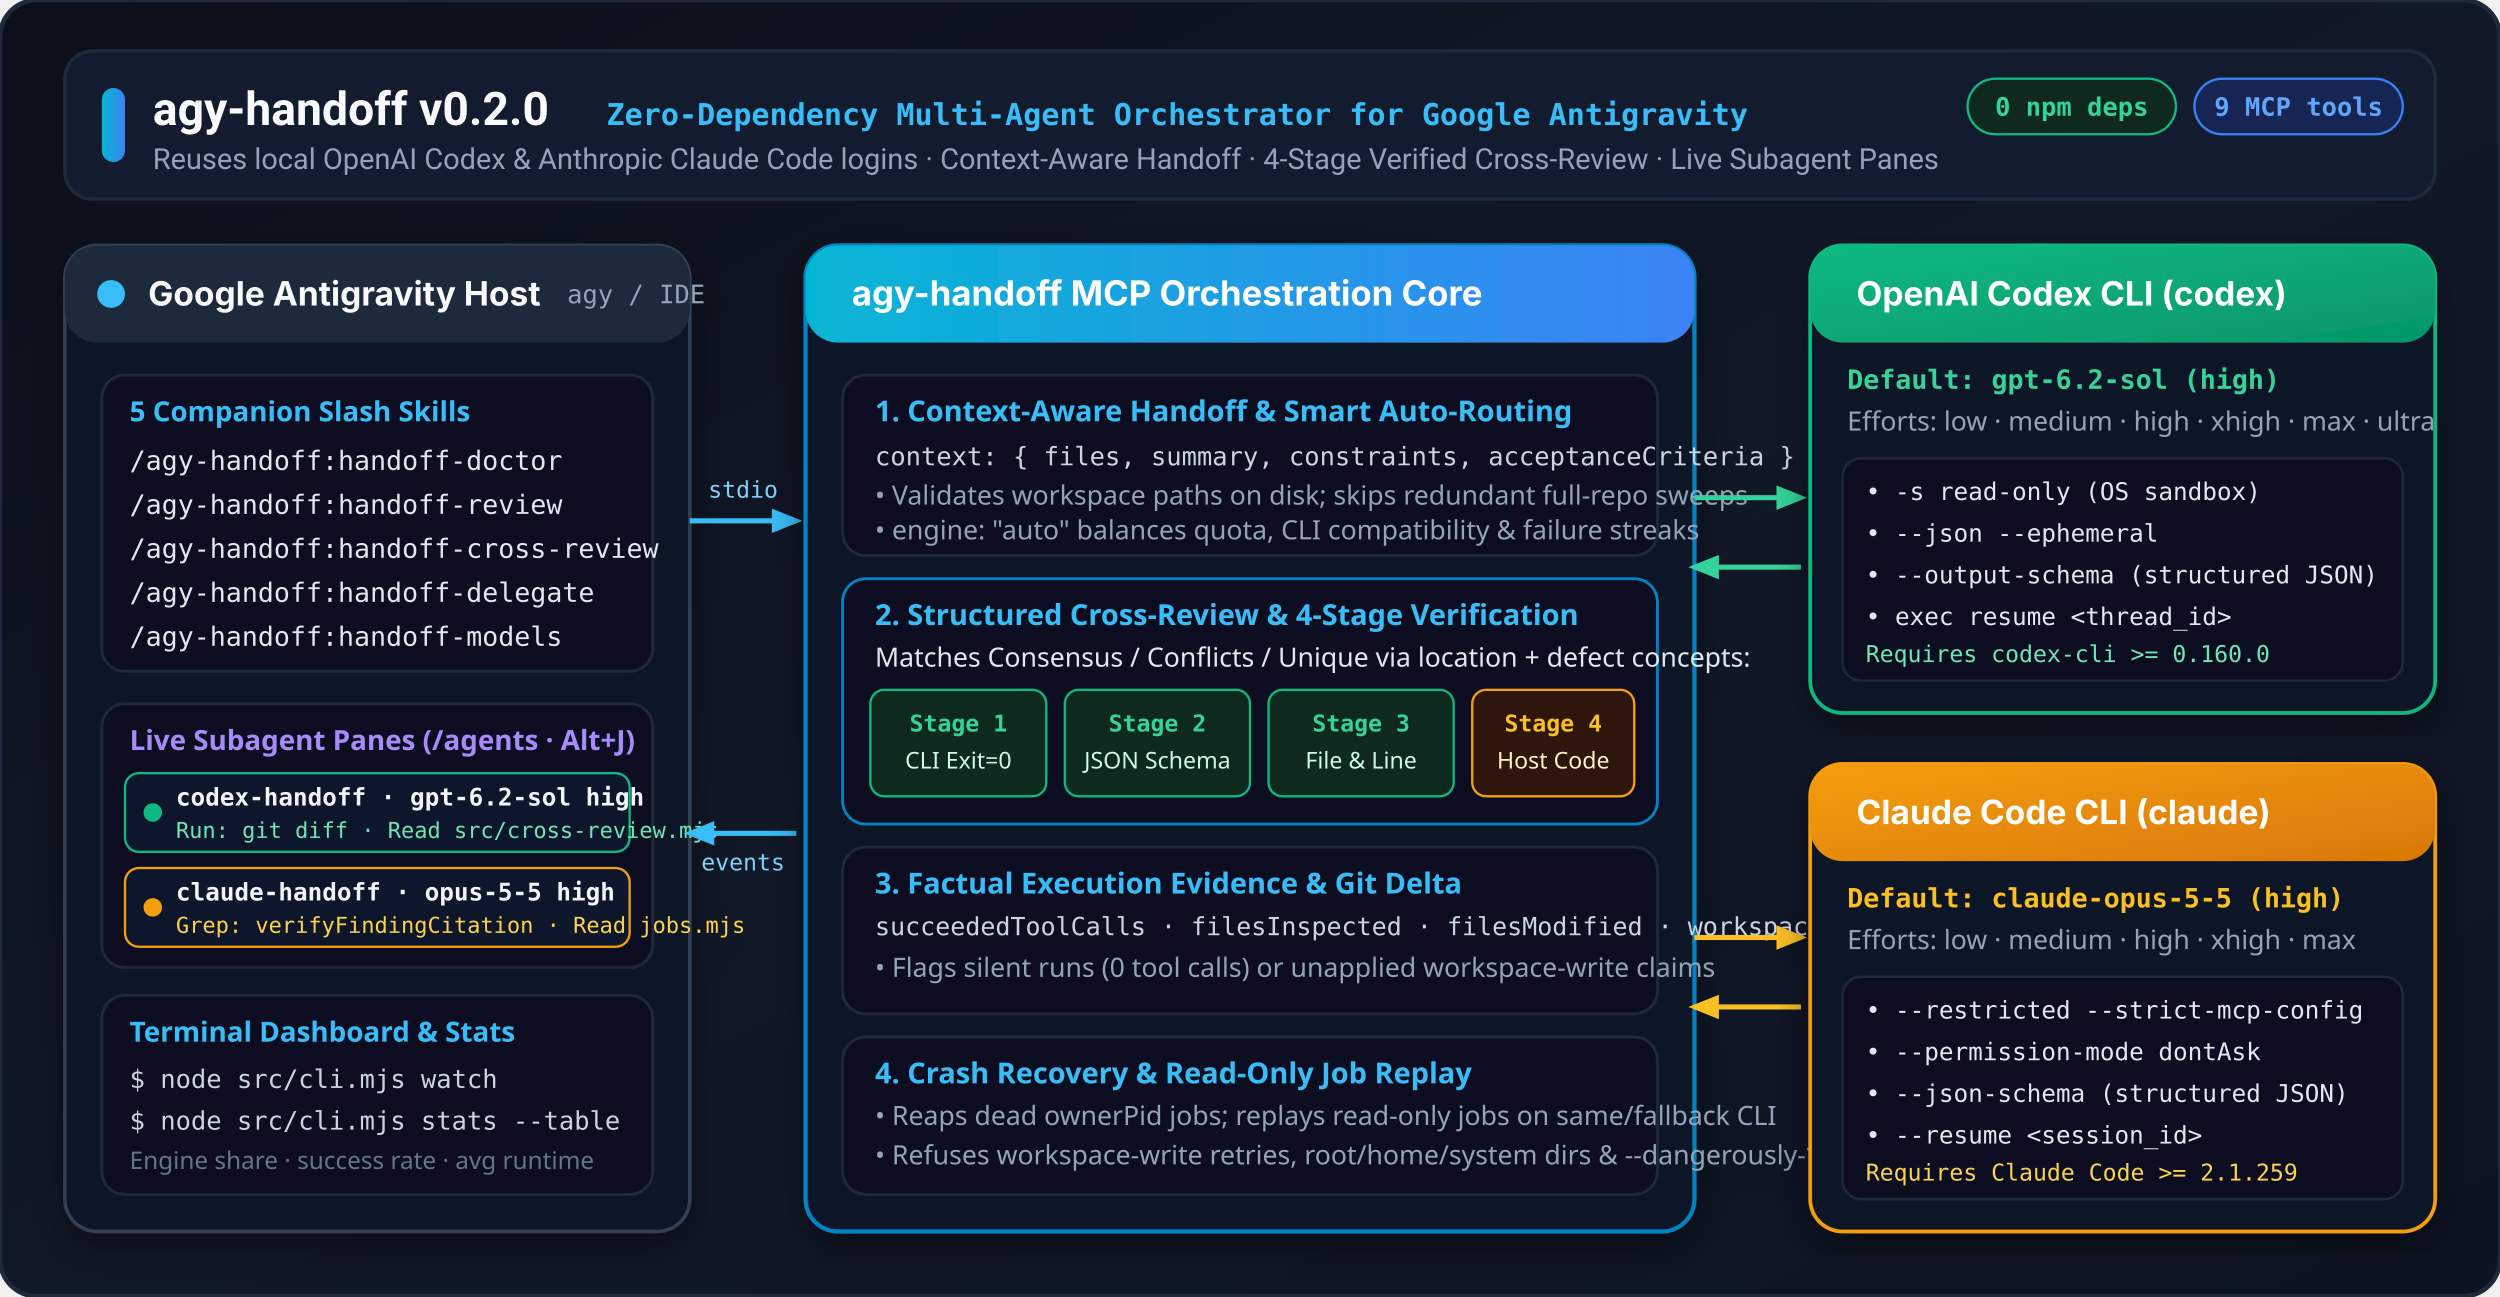
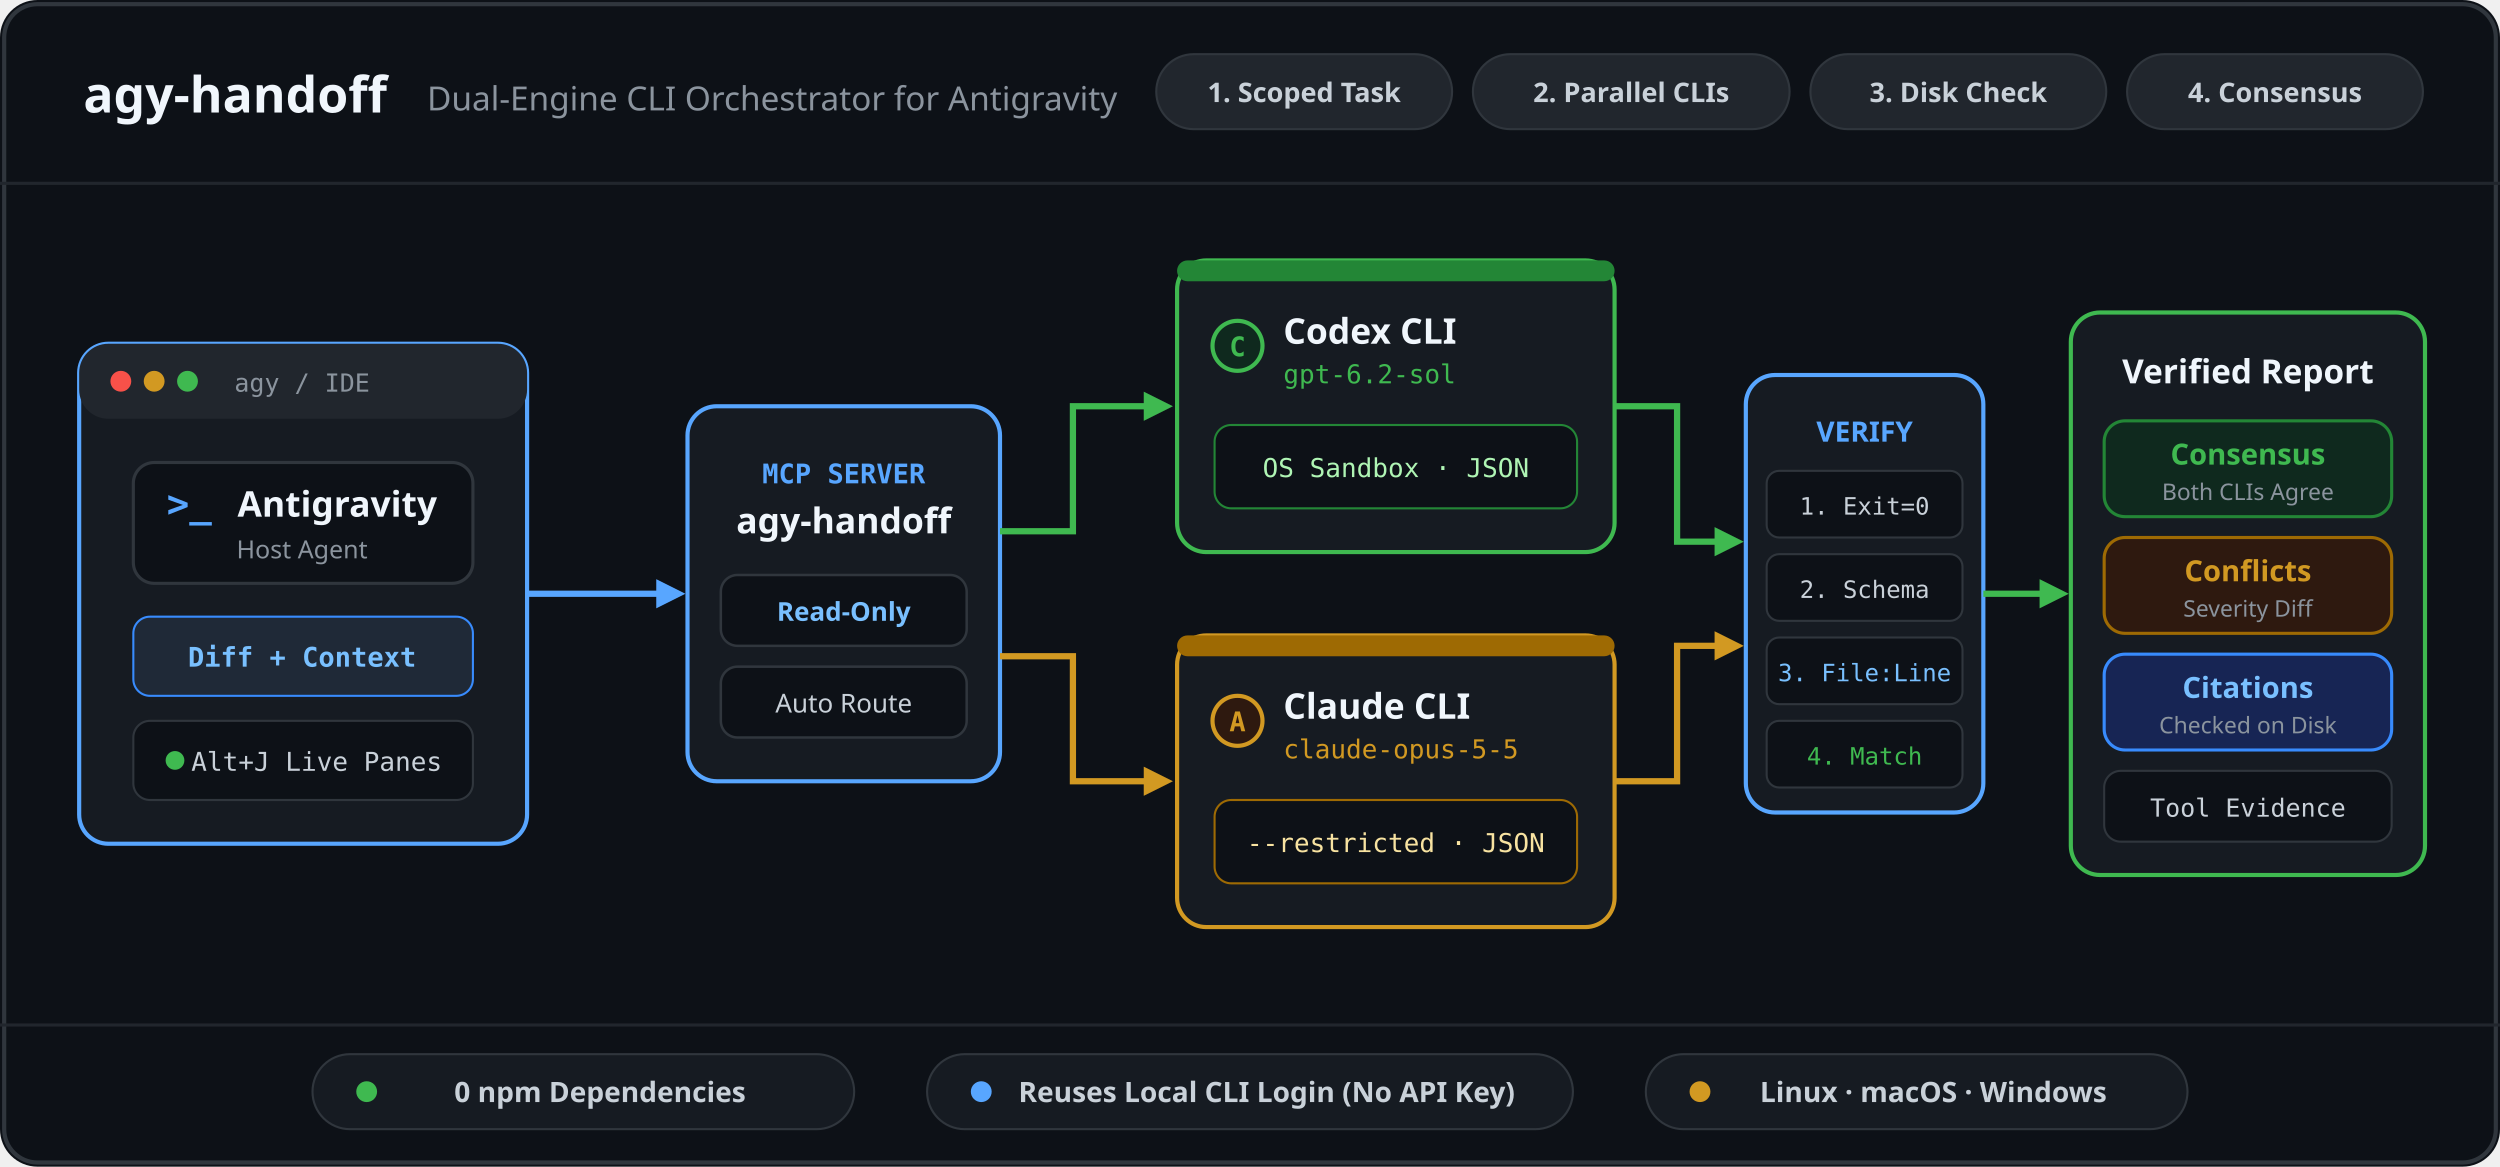
- <svg xmlns="http://www.w3.org/2000/svg" viewBox="0 0 1080 560" width="100%" height="100%">
-   <defs>
-     <linearGradient id="bgGrad" x1="0%" y1="0%" x2="100%" y2="100%">
-       <stop offset="0%" stop-color="#0b0f19" />
-       <stop offset="50%" stop-color="#111827" />
-       <stop offset="100%" stop-color="#0d1322" />
-     </linearGradient>
-     <linearGradient id="accentCyan" x1="0%" y1="0%" x2="100%" y2="0%">
-       <stop offset="0%" stop-color="#06b6d4" />
-       <stop offset="100%" stop-color="#3b82f6" />
-     </linearGradient>
-     <linearGradient id="accentCodex" x1="0%" y1="0%" x2="100%" y2="100%">
-       <stop offset="0%" stop-color="#10b981" />
-       <stop offset="100%" stop-color="#059669" />
-     </linearGradient>
-     <linearGradient id="accentClaude" x1="0%" y1="0%" x2="100%" y2="100%">
-       <stop offset="0%" stop-color="#f59e0b" />
-       <stop offset="100%" stop-color="#d97706" />
-     </linearGradient>
-     <filter id="shadow" x="-5%" y="-5%" width="110%" height="110%">
-       <feDropShadow dx="0" dy="6" stdDeviation="8" flood-color="#000000" flood-opacity="0.45" />
-     </filter>
-     <marker id="arrowCyan" viewBox="0 0 10 10" refX="8" refY="5" markerWidth="6" markerHeight="6" orient="auto-start-reverse">
-       <path d="M 0 1 L 10 5 L 0 9 z" fill="#38bdf8" />
-     </marker>
-     <marker id="arrowGreen" viewBox="0 0 10 10" refX="8" refY="5" markerWidth="6" markerHeight="6" orient="auto-start-reverse">
-       <path d="M 0 1 L 10 5 L 0 9 z" fill="#34d399" />
-     </marker>
-     <marker id="arrowAmber" viewBox="0 0 10 10" refX="8" refY="5" markerWidth="6" markerHeight="6" orient="auto-start-reverse">
-       <path d="M 0 1 L 10 5 L 0 9 z" fill="#fbbf24" />
-     </marker>
-   </defs>
-   <rect width="1080" height="560" rx="16" fill="url(#bgGrad)" stroke="#1e293b" stroke-width="2" />
-   <rect x="28" y="22" width="1024" height="64" rx="12" fill="#131c2e" stroke="#1e293b" stroke-width="1.5" />
-   <rect x="44" y="38" width="10" height="32" rx="5" fill="url(#accentCyan)" />
-   <text x="66" y="54" fill="#f8fafc" font-family="ui-sans-serif, -apple-system, BlinkMacSystemFont, 'Segoe UI', Roboto, sans-serif" font-size="20" font-weight="700">agy-handoff v0.2.0</text>
-   <text x="262" y="54" fill="#38bdf8" font-family="ui-monospace, SFMono-Regular, Menlo, Consolas, monospace" font-size="13" font-weight="600">Zero-Dependency Multi-Agent Orchestrator for Google Antigravity</text>
-   <text x="66" y="73" fill="#94a3b8" font-family="ui-sans-serif, -apple-system, BlinkMacSystemFont, 'Segoe UI', Roboto, sans-serif" font-size="12.5">Reuses local OpenAI Codex &amp; Anthropic Claude Code logins · Context-Aware Handoff · 4-Stage Verified Cross-Review · Live Subagent Panes</text>
-   <rect x="850" y="34" width="90" height="24" rx="12" fill="#0f291e" stroke="#10b981" stroke-width="1" />
-   <text x="895" y="50" text-anchor="middle" fill="#34d399" font-family="ui-monospace, SFMono-Regular, Menlo, monospace" font-size="11" font-weight="600">0 npm deps</text>
-   <rect x="948" y="34" width="90" height="24" rx="12" fill="#172554" stroke="#3b82f6" stroke-width="1" />
-   <text x="993" y="50" text-anchor="middle" fill="#60a5fa" font-family="ui-monospace, SFMono-Regular, Menlo, monospace" font-size="11" font-weight="600">9 MCP tools</text>
-   <g filter="url(#shadow)">
-     <rect x="28" y="106" width="270" height="426" rx="14" fill="#111827" stroke="#334155" stroke-width="1.5" />
-     <rect x="28" y="106" width="270" height="42" rx="14" fill="#1e293b" />
-     <circle cx="48" cy="127" r="6" fill="#38bdf8" />
-     <text x="64" y="132" fill="#f8fafc" font-family="ui-sans-serif, -apple-system, sans-serif" font-size="14.5" font-weight="700">Google Antigravity Host</text>
-     <text x="245" y="131" fill="#94a3b8" font-family="ui-monospace, SFMono-Regular, monospace" font-size="11">agy / IDE</text>
-     <rect x="44" y="162" width="238" height="128" rx="10" fill="#0b1120" stroke="#1e293b" stroke-width="1.2" />
-     <text x="56" y="182" fill="#38bdf8" font-family="ui-sans-serif, sans-serif" font-size="12" font-weight="700">5 Companion Slash Skills</text>
-     <text x="56" y="203" fill="#e2e8f0" font-family="ui-monospace, SFMono-Regular, monospace" font-size="11.5">/agy-handoff:handoff-doctor</text>
-     <text x="56" y="222" fill="#e2e8f0" font-family="ui-monospace, SFMono-Regular, monospace" font-size="11.5">/agy-handoff:handoff-review</text>
-     <text x="56" y="241" fill="#e2e8f0" font-family="ui-monospace, SFMono-Regular, monospace" font-size="11.5">/agy-handoff:handoff-cross-review</text>
-     <text x="56" y="260" fill="#e2e8f0" font-family="ui-monospace, SFMono-Regular, monospace" font-size="11.5">/agy-handoff:handoff-delegate</text>
-     <text x="56" y="279" fill="#e2e8f0" font-family="ui-monospace, SFMono-Regular, monospace" font-size="11.5">/agy-handoff:handoff-models</text>
-     <rect x="44" y="304" width="238" height="114" rx="10" fill="#0b1120" stroke="#1e293b" stroke-width="1.2" />
-     <text x="56" y="324" fill="#a78bfa" font-family="ui-sans-serif, sans-serif" font-size="12" font-weight="700">Live Subagent Panes (/agents · Alt+J)</text>
-     <rect x="54" y="334" width="218" height="34" rx="6" fill="#0f172a" stroke="#10b981" stroke-width="1" />
-     <circle cx="66" cy="351" r="4" fill="#10b981" />
-     <text x="76" y="348" fill="#f1f5f9" font-family="ui-monospace, SFMono-Regular, monospace" font-size="10.5" font-weight="600">codex-handoff · gpt-6.2-sol high</text>
-     <text x="76" y="362" fill="#6ee7b7" font-family="ui-monospace, SFMono-Regular, monospace" font-size="9.5">Run: git diff · Read src/cross-review.mjs</text>
-     <rect x="54" y="375" width="218" height="34" rx="6" fill="#0f172a" stroke="#f59e0b" stroke-width="1" />
-     <circle cx="66" cy="392" r="4" fill="#f59e0b" />
-     <text x="76" y="389" fill="#f1f5f9" font-family="ui-monospace, SFMono-Regular, monospace" font-size="10.5" font-weight="600">claude-handoff · opus-5-5 high</text>
-     <text x="76" y="403" fill="#fcd34d" font-family="ui-monospace, SFMono-Regular, monospace" font-size="9.5">Grep: verifyFindingCitation · Read jobs.mjs</text>
-     <rect x="44" y="430" width="238" height="86" rx="10" fill="#0b1120" stroke="#1e293b" stroke-width="1.2" />
-     <text x="56" y="450" fill="#38bdf8" font-family="ui-sans-serif, sans-serif" font-size="12" font-weight="700">Terminal Dashboard &amp; Stats</text>
-     <text x="56" y="470" fill="#cbd5e1" font-family="ui-monospace, SFMono-Regular, monospace" font-size="11">$ node src/cli.mjs watch</text>
-     <text x="56" y="488" fill="#cbd5e1" font-family="ui-monospace, SFMono-Regular, monospace" font-size="11">$ node src/cli.mjs stats --table</text>
-     <text x="56" y="505" fill="#64748b" font-family="ui-sans-serif, sans-serif" font-size="10.5">Engine share · success rate · avg runtime</text>
+ <svg xmlns="http://www.w3.org/2000/svg" width="1200" height="560" viewBox="0 0 1200 560">
+   <rect x="0" y="0" width="1200" height="560" rx="18" fill="#0d1117" />
+   <rect x="2" y="2" width="1196" height="556" rx="16" fill="none" stroke="#30363d" stroke-width="2" />
+   <line x1="0" y1="88" x2="1200" y2="88" stroke="#21262d" stroke-width="1.5" />
+   <line x1="0" y1="492" x2="1200" y2="492" stroke="#21262d" stroke-width="1.5" />
+   <text x="40" y="54" fill="#f0f6fc" font-family="Ubuntu, sans-serif" font-size="24" font-weight="bold">agy-handoff</text>
+   <text x="205" y="53" fill="#8b949e" font-family="Ubuntu, sans-serif" font-size="16">Dual-Engine CLI Orchestrator for Antigravity</text>
+   <rect x="555" y="26" width="142" height="36" rx="18" fill="#21262d" stroke="#30363d" stroke-width="1" />
+   <text x="626" y="49" text-anchor="middle" fill="#c9d1d9" font-family="Ubuntu, sans-serif" font-size="13" font-weight="bold">1. Scoped Task</text>
+   <rect x="707" y="26" width="152" height="36" rx="18" fill="#21262d" stroke="#30363d" stroke-width="1" />
+   <text x="783" y="49" text-anchor="middle" fill="#c9d1d9" font-family="Ubuntu, sans-serif" font-size="13" font-weight="bold">2. Parallel CLIs</text>
+   <rect x="869" y="26" width="142" height="36" rx="18" fill="#21262d" stroke="#30363d" stroke-width="1" />
+   <text x="940" y="49" text-anchor="middle" fill="#c9d1d9" font-family="Ubuntu, sans-serif" font-size="13" font-weight="bold">3. Disk Check</text>
+   <rect x="1021" y="26" width="142" height="36" rx="18" fill="#21262d" stroke="#30363d" stroke-width="1" />
+   <text x="1092" y="49" text-anchor="middle" fill="#c9d1d9" font-family="Ubuntu, sans-serif" font-size="13" font-weight="bold">4. Consensus</text>
+   <g opacity="1.0">
+     <rect x="38" y="165" width="215" height="240" rx="14" fill="#161b22" stroke="#58a6ff" stroke-width="2" />
+     <rect x="38" y="165" width="215" height="36" rx="14" fill="#21262d" />
+     <circle cx="58" cy="183" r="5" fill="#f85149" />
+     <circle cx="74" cy="183" r="5" fill="#d29922" />
+     <circle cx="90" cy="183" r="5" fill="#3fb950" />
+     <text x="145" y="188" text-anchor="middle" fill="#8b949e" font-family="Ubuntu Mono, monospace" font-size="12">agy / IDE</text>
+     <rect x="64" y="222" width="163" height="58" rx="10" fill="#0d1117" stroke="#30363d" stroke-width="1.5" />
+     <text x="80" y="248" fill="#58a6ff" font-family="Ubuntu Mono, monospace" font-size="18" font-weight="bold">&gt;_</text>
+     <text x="114" y="248" fill="#f0f6fc" font-family="Ubuntu, sans-serif" font-size="17" font-weight="bold">Antigravity</text>
+     <text x="145" y="268" text-anchor="middle" fill="#8b949e" font-family="Ubuntu, sans-serif" font-size="12">Host Agent</text>
+     <rect x="64" y="296" width="163" height="38" rx="8" fill="#1f2937" stroke="#388bfd" stroke-width="1" />
+     <text x="145" y="320" text-anchor="middle" fill="#79c0ff" font-family="Ubuntu Mono, monospace" font-size="13" font-weight="bold">Diff + Context</text>
+     <rect x="64" y="346" width="163" height="38" rx="8" fill="#0d1117" stroke="#30363d" stroke-width="1" />
+     <circle cx="84" cy="365" r="4.5" fill="#3fb950" />
+     <text x="152" y="370" text-anchor="middle" fill="#c9d1d9" font-family="Ubuntu Mono, monospace" font-size="12.5">Alt+J Live Panes</text>
  </g>
-   <line x1="298" y1="225" x2="344" y2="225" stroke="#38bdf8" stroke-width="2.2" marker-end="url(#arrowCyan)" />
-   <line x1="344" y1="360" x2="298" y2="360" stroke="#38bdf8" stroke-width="2.2" marker-end="url(#arrowCyan)" />
-   <text x="321" y="215" text-anchor="middle" fill="#7dd3fc" font-family="ui-monospace, monospace" font-size="10">stdio</text>
-   <text x="321" y="376" text-anchor="middle" fill="#7dd3fc" font-family="ui-monospace, monospace" font-size="10">events</text>
-   <g filter="url(#shadow)">
-     <rect x="348" y="106" width="384" height="426" rx="14" fill="#111827" stroke="#0284c7" stroke-width="1.8" />
-     <rect x="348" y="106" width="384" height="42" rx="14" fill="url(#accentCyan)" />
-     <text x="368" y="132" fill="#ffffff" font-family="ui-sans-serif, -apple-system, sans-serif" font-size="15" font-weight="700">agy-handoff MCP Orchestration Core</text>
-     <rect x="364" y="162" width="352" height="78" rx="10" fill="#0b1120" stroke="#1e293b" stroke-width="1.2" />
-     <text x="378" y="182" fill="#38bdf8" font-family="ui-sans-serif, sans-serif" font-size="12.5" font-weight="700">1. Context-Aware Handoff &amp; Smart Auto-Routing</text>
-     <text x="378" y="201" fill="#cbd5e1" font-family="ui-monospace, SFMono-Regular, monospace" font-size="11">context: { files, summary, constraints, acceptanceCriteria }</text>
-     <text x="378" y="218" fill="#94a3b8" font-family="ui-sans-serif, sans-serif" font-size="11.5">• Validates workspace paths on disk; skips redundant full-repo sweeps</text>
-     <text x="378" y="233" fill="#94a3b8" font-family="ui-sans-serif, sans-serif" font-size="11.5">• engine: "auto" balances quota, CLI compatibility &amp; failure streaks</text>
-     <rect x="364" y="250" width="352" height="106" rx="10" fill="#0b1120" stroke="#0284c7" stroke-width="1.2" />
-     <text x="378" y="270" fill="#38bdf8" font-family="ui-sans-serif, sans-serif" font-size="12.5" font-weight="700">2. Structured Cross-Review &amp; 4-Stage Verification</text>
-     <text x="378" y="288" fill="#e2e8f0" font-family="ui-sans-serif, sans-serif" font-size="11.5">Matches Consensus / Conflicts / Unique via location + defect concepts:</text>
-     <rect x="376" y="298" width="76" height="46" rx="6" fill="#0f291e" stroke="#10b981" stroke-width="1" />
-     <text x="414" y="316" text-anchor="middle" fill="#34d399" font-family="ui-monospace, monospace" font-size="10" font-weight="700">Stage 1</text>
-     <text x="414" y="332" text-anchor="middle" fill="#d1fae5" font-family="ui-sans-serif, sans-serif" font-size="10">CLI Exit=0</text>
-     <rect x="460" y="298" width="80" height="46" rx="6" fill="#0f291e" stroke="#10b981" stroke-width="1" />
-     <text x="500" y="316" text-anchor="middle" fill="#34d399" font-family="ui-monospace, monospace" font-size="10" font-weight="700">Stage 2</text>
-     <text x="500" y="332" text-anchor="middle" fill="#d1fae5" font-family="ui-sans-serif, sans-serif" font-size="10">JSON Schema</text>
-     <rect x="548" y="298" width="80" height="46" rx="6" fill="#0f291e" stroke="#10b981" stroke-width="1" />
-     <text x="588" y="316" text-anchor="middle" fill="#34d399" font-family="ui-monospace, monospace" font-size="10" font-weight="700">Stage 3</text>
-     <text x="588" y="332" text-anchor="middle" fill="#d1fae5" font-family="ui-sans-serif, sans-serif" font-size="10">File &amp; Line</text>
-     <rect x="636" y="298" width="70" height="46" rx="6" fill="#2e190f" stroke="#f59e0b" stroke-width="1" />
-     <text x="671" y="316" text-anchor="middle" fill="#fbbf24" font-family="ui-monospace, monospace" font-size="10" font-weight="700">Stage 4</text>
-     <text x="671" y="332" text-anchor="middle" fill="#fef3c7" font-family="ui-sans-serif, sans-serif" font-size="10">Host Code</text>
-     <rect x="364" y="366" width="352" height="72" rx="10" fill="#0b1120" stroke="#1e293b" stroke-width="1.2" />
-     <text x="378" y="386" fill="#38bdf8" font-family="ui-sans-serif, sans-serif" font-size="12.5" font-weight="700">3. Factual Execution Evidence &amp; Git Delta</text>
-     <text x="378" y="404" fill="#cbd5e1" font-family="ui-monospace, SFMono-Regular, monospace" font-size="10.8">succeededToolCalls · filesInspected · filesModified · workspaceGitDelta</text>
-     <text x="378" y="422" fill="#94a3b8" font-family="ui-sans-serif, sans-serif" font-size="11.5">• Flags silent runs (0 tool calls) or unapplied workspace-write claims</text>
-     <rect x="364" y="448" width="352" height="68" rx="10" fill="#0b1120" stroke="#1e293b" stroke-width="1.2" />
-     <text x="378" y="468" fill="#38bdf8" font-family="ui-sans-serif, sans-serif" font-size="12.5" font-weight="700">4. Crash Recovery &amp; Read-Only Job Replay</text>
-     <text x="378" y="486" fill="#94a3b8" font-family="ui-sans-serif, sans-serif" font-size="11.5">• Reaps dead ownerPid jobs; replays read-only jobs on same/fallback CLI</text>
-     <text x="378" y="503" fill="#94a3b8" font-family="ui-sans-serif, sans-serif" font-size="11.5">• Refuses workspace-write retries, root/home/system dirs &amp; --dangerously-*</text>
+   <line x1="253" y1="285" x2="318" y2="285" stroke="#58a6ff" stroke-width="3" opacity="1.0" />
+   <polygon points="315,278 329,285 315,292" fill="#58a6ff" opacity="1.0" />
+   <g opacity="1.0">
+     <rect x="330" y="195" width="150" height="180" rx="14" fill="#161b22" stroke="#58a6ff" stroke-width="2" />
+     <text x="405" y="232" text-anchor="middle" fill="#58a6ff" font-family="Ubuntu Mono, monospace" font-size="13" font-weight="bold">MCP SERVER</text>
+     <text x="405" y="256" text-anchor="middle" fill="#f0f6fc" font-family="Ubuntu, sans-serif" font-size="17" font-weight="bold">agy-handoff</text>
+     <rect x="346" y="276" width="118" height="34" rx="8" fill="#0d1117" stroke="#30363d" stroke-width="1.2" />
+     <text x="405" y="298" text-anchor="middle" fill="#79c0ff" font-family="Ubuntu, sans-serif" font-size="12.5" font-weight="bold">Read-Only</text>
+     <rect x="346" y="320" width="118" height="34" rx="8" fill="#0d1117" stroke="#30363d" stroke-width="1.2" />
+     <text x="405" y="342" text-anchor="middle" fill="#c9d1d9" font-family="Ubuntu, sans-serif" font-size="12.5">Auto Route</text>
  </g>
-   <line x1="732" y1="215" x2="778" y2="215" stroke="#34d399" stroke-width="2.2" marker-end="url(#arrowGreen)" />
-   <line x1="778" y1="245" x2="732" y2="245" stroke="#34d399" stroke-width="2.2" marker-end="url(#arrowGreen)" />
-   <line x1="732" y1="405" x2="778" y2="405" stroke="#fbbf24" stroke-width="2.2" marker-end="url(#arrowAmber)" />
-   <line x1="778" y1="435" x2="732" y2="435" stroke="#fbbf24" stroke-width="2.2" marker-end="url(#arrowAmber)" />
-   <g filter="url(#shadow)">
-     <rect x="782" y="106" width="270" height="202" rx="14" fill="#111827" stroke="#10b981" stroke-width="1.6" />
-     <rect x="782" y="106" width="270" height="42" rx="14" fill="url(#accentCodex)" />
-     <text x="802" y="132" fill="#ffffff" font-family="ui-sans-serif, -apple-system, sans-serif" font-size="14.5" font-weight="700">OpenAI Codex CLI (codex)</text>
-     <text x="798" y="168" fill="#34d399" font-family="ui-monospace, SFMono-Regular, monospace" font-size="11.5" font-weight="700">Default: gpt-6.2-sol (high)</text>
-     <text x="798" y="186" fill="#94a3b8" font-family="ui-sans-serif, sans-serif" font-size="11.5">Efforts: low · medium · high · xhigh · max · ultra</text>
-     <rect x="796" y="198" width="242" height="96" rx="8" fill="#0b1120" stroke="#1e293b" stroke-width="1" />
-     <text x="806" y="216" fill="#e2e8f0" font-family="ui-monospace, SFMono-Regular, monospace" font-size="10.5">• -s read-only (OS sandbox)</text>
-     <text x="806" y="234" fill="#e2e8f0" font-family="ui-monospace, SFMono-Regular, monospace" font-size="10.5">• --json --ephemeral</text>
-     <text x="806" y="252" fill="#e2e8f0" font-family="ui-monospace, SFMono-Regular, monospace" font-size="10.5">• --output-schema (structured JSON)</text>
-     <text x="806" y="270" fill="#e2e8f0" font-family="ui-monospace, SFMono-Regular, monospace" font-size="10.5">• exec resume &lt;thread_id&gt;</text>
-     <text x="806" y="286" fill="#6ee7b7" font-family="ui-monospace, SFMono-Regular, monospace" font-size="10">Requires codex-cli &gt;= 0.160.0</text>
+   <path d="M 480 255 L 515 255 L 515 195 L 552 195" fill="none" stroke="#3fb950" stroke-width="3" opacity="1.0" />
+   <polygon points="549,188 563,195 549,202" fill="#3fb950" opacity="1.0" />
+   <path d="M 480 315 L 515 315 L 515 375 L 552 375" fill="none" stroke="#d29922" stroke-width="3" opacity="1.0" />
+   <polygon points="549,368 563,375 549,382" fill="#d29922" opacity="1.0" />
+   <g opacity="1.0">
+     <rect x="565" y="125" width="210" height="140" rx="14" fill="#161b22" stroke="#3fb950" stroke-width="2" />
+     <rect x="565" y="125" width="210" height="10" rx="5" fill="#238636" />
+     <circle cx="594" cy="166" r="12" fill="#0f291e" stroke="#3fb950" stroke-width="2" />
+     <text x="594" y="171" text-anchor="middle" fill="#3fb950" font-family="Ubuntu Mono, monospace" font-size="13" font-weight="bold">C</text>
+     <text x="616" y="165" fill="#f0f6fc" font-family="Ubuntu, sans-serif" font-size="17" font-weight="bold">Codex CLI</text>
+     <text x="616" y="184" fill="#3fb950" font-family="Ubuntu Mono, monospace" font-size="12.5">gpt-6.2-sol</text>
+     <rect x="583" y="204" width="174" height="40" rx="8" fill="#0d1117" stroke="#238636" stroke-width="1" />
+     <text x="670" y="229" text-anchor="middle" fill="#aff5b4" font-family="Ubuntu Mono, monospace" font-size="12.5">OS Sandbox · JSON</text>
  </g>
-   <g filter="url(#shadow)">
-     <rect x="782" y="330" width="270" height="202" rx="14" fill="#111827" stroke="#f59e0b" stroke-width="1.6" />
-     <rect x="782" y="330" width="270" height="42" rx="14" fill="url(#accentClaude)" />
-     <text x="802" y="356" fill="#ffffff" font-family="ui-sans-serif, -apple-system, sans-serif" font-size="14.5" font-weight="700">Claude Code CLI (claude)</text>
-     <text x="798" y="392" fill="#fbbf24" font-family="ui-monospace, SFMono-Regular, monospace" font-size="11.5" font-weight="700">Default: claude-opus-5-5 (high)</text>
-     <text x="798" y="410" fill="#94a3b8" font-family="ui-sans-serif, sans-serif" font-size="11.5">Efforts: low · medium · high · xhigh · max</text>
-     <rect x="796" y="422" width="242" height="96" rx="8" fill="#0b1120" stroke="#1e293b" stroke-width="1" />
-     <text x="806" y="440" fill="#e2e8f0" font-family="ui-monospace, SFMono-Regular, monospace" font-size="10.5">• --restricted --strict-mcp-config</text>
-     <text x="806" y="458" fill="#e2e8f0" font-family="ui-monospace, SFMono-Regular, monospace" font-size="10.5">• --permission-mode dontAsk</text>
-     <text x="806" y="476" fill="#e2e8f0" font-family="ui-monospace, SFMono-Regular, monospace" font-size="10.5">• --json-schema (structured JSON)</text>
-     <text x="806" y="494" fill="#e2e8f0" font-family="ui-monospace, SFMono-Regular, monospace" font-size="10.5">• --resume &lt;session_id&gt;</text>
-     <text x="806" y="510" fill="#fcd34d" font-family="ui-monospace, SFMono-Regular, monospace" font-size="10">Requires Claude Code &gt;= 2.1.259</text>
+   <g opacity="1.0">
+     <rect x="565" y="305" width="210" height="140" rx="14" fill="#161b22" stroke="#d29922" stroke-width="2" />
+     <rect x="565" y="305" width="210" height="10" rx="5" fill="#9e6a03" />
+     <circle cx="594" cy="346" r="12" fill="#2e190f" stroke="#d29922" stroke-width="2" />
+     <text x="594" y="351" text-anchor="middle" fill="#d29922" font-family="Ubuntu Mono, monospace" font-size="13" font-weight="bold">A</text>
+     <text x="616" y="345" fill="#f0f6fc" font-family="Ubuntu, sans-serif" font-size="17" font-weight="bold">Claude CLI</text>
+     <text x="616" y="364" fill="#d29922" font-family="Ubuntu Mono, monospace" font-size="12.5">claude-opus-5-5</text>
+     <rect x="583" y="384" width="174" height="40" rx="8" fill="#0d1117" stroke="#9e6a03" stroke-width="1" />
+     <text x="670" y="409" text-anchor="middle" fill="#f8e3a1" font-family="Ubuntu Mono, monospace" font-size="12.5">--restricted · JSON</text>
  </g>
+   <path d="M 775 195 L 805 195 L 805 260 L 826 260" fill="none" stroke="#3fb950" stroke-width="3" opacity="1.0" />
+   <polygon points="823,253 837,260 823,267" fill="#3fb950" opacity="1.0" />
+   <path d="M 775 375 L 805 375 L 805 310 L 826 310" fill="none" stroke="#d29922" stroke-width="3" opacity="1.0" />
+   <polygon points="823,303 837,310 823,317" fill="#d29922" opacity="1.0" />
+   <g opacity="1.0">
+     <rect x="838" y="180" width="114" height="210" rx="14" fill="#161b22" stroke="#58a6ff" stroke-width="2" />
+     <text x="895" y="212" text-anchor="middle" fill="#58a6ff" font-family="Ubuntu, sans-serif" font-size="13.5" font-weight="bold">VERIFY</text>
+     <rect x="848" y="226" width="94" height="32" rx="6" fill="#0d1117" stroke="#30363d" stroke-width="1" />
+     <text x="895" y="247" text-anchor="middle" fill="#c9d1d9" font-family="Ubuntu Mono, monospace" font-size="11.5">1. Exit=0</text>
+     <rect x="848" y="266" width="94" height="32" rx="6" fill="#0d1117" stroke="#30363d" stroke-width="1" />
+     <text x="895" y="287" text-anchor="middle" fill="#c9d1d9" font-family="Ubuntu Mono, monospace" font-size="11.5">2. Schema</text>
+     <rect x="848" y="306" width="94" height="32" rx="6" fill="#0d1117" stroke="#30363d" stroke-width="1" />
+     <text x="895" y="327" text-anchor="middle" fill="#79c0ff" font-family="Ubuntu Mono, monospace" font-size="11.5">3. File:Line</text>
+     <rect x="848" y="346" width="94" height="32" rx="6" fill="#0d1117" stroke="#30363d" stroke-width="1" />
+     <text x="895" y="367" text-anchor="middle" fill="#3fb950" font-family="Ubuntu Mono, monospace" font-size="11.5">4. Match</text>
+   </g>
+   <line x1="952" y1="285" x2="982" y2="285" stroke="#3fb950" stroke-width="3" opacity="1.0" />
+   <polygon points="979,278 993,285 979,292" fill="#3fb950" opacity="1.0" />
+   <g opacity="1.0">
+     <rect x="994" y="150" width="170" height="270" rx="14" fill="#161b22" stroke="#3fb950" stroke-width="2" />
+     <text x="1079" y="184" text-anchor="middle" fill="#f0f6fc" font-family="Ubuntu, sans-serif" font-size="16" font-weight="bold">Verified Report</text>
+     <rect x="1010" y="202" width="138" height="46" rx="10" fill="#0f291e" stroke="#238636" stroke-width="1.5" />
+     <text x="1079" y="223" text-anchor="middle" fill="#3fb950" font-family="Ubuntu, sans-serif" font-size="14" font-weight="bold">Consensus</text>
+     <text x="1079" y="240" text-anchor="middle" fill="#8b949e" font-family="Ubuntu, sans-serif" font-size="11">Both CLIs Agree</text>
+     <rect x="1010" y="258" width="138" height="46" rx="10" fill="#2e190f" stroke="#9e6a03" stroke-width="1.5" />
+     <text x="1079" y="279" text-anchor="middle" fill="#d29922" font-family="Ubuntu, sans-serif" font-size="14" font-weight="bold">Conflicts</text>
+     <text x="1079" y="296" text-anchor="middle" fill="#8b949e" font-family="Ubuntu, sans-serif" font-size="11">Severity Diff</text>
+     <rect x="1010" y="314" width="138" height="46" rx="10" fill="#172554" stroke="#388bfd" stroke-width="1.5" />
+     <text x="1079" y="335" text-anchor="middle" fill="#79c0ff" font-family="Ubuntu, sans-serif" font-size="14" font-weight="bold">Citations</text>
+     <text x="1079" y="352" text-anchor="middle" fill="#8b949e" font-family="Ubuntu, sans-serif" font-size="11">Checked on Disk</text>
+     <rect x="1010" y="370" width="138" height="34" rx="8" fill="#0d1117" stroke="#30363d" stroke-width="1" />
+     <text x="1079" y="392" text-anchor="middle" fill="#c9d1d9" font-family="Ubuntu Mono, monospace" font-size="12">Tool Evidence</text>
+   </g>
+   <rect x="150" y="506" width="260" height="36" rx="18" fill="#161b22" stroke="#30363d" stroke-width="1" />
+   <circle cx="176" cy="524" r="5" fill="#3fb950" />
+   <text x="288" y="529" text-anchor="middle" fill="#c9d1d9" font-family="Ubuntu, sans-serif" font-size="13.5" font-weight="bold">0 npm Dependencies</text>
+   <rect x="445" y="506" width="310" height="36" rx="18" fill="#161b22" stroke="#30363d" stroke-width="1" />
+   <circle cx="471" cy="524" r="5" fill="#58a6ff" />
+   <text x="608" y="529" text-anchor="middle" fill="#c9d1d9" font-family="Ubuntu, sans-serif" font-size="13.5" font-weight="bold">Reuses Local CLI Login (No API Key)</text>
+   <rect x="790" y="506" width="260" height="36" rx="18" fill="#161b22" stroke="#30363d" stroke-width="1" />
+   <circle cx="816" cy="524" r="5" fill="#d29922" />
+   <text x="928" y="529" text-anchor="middle" fill="#c9d1d9" font-family="Ubuntu, sans-serif" font-size="13.5" font-weight="bold">Linux · macOS · Windows</text>
</svg>
